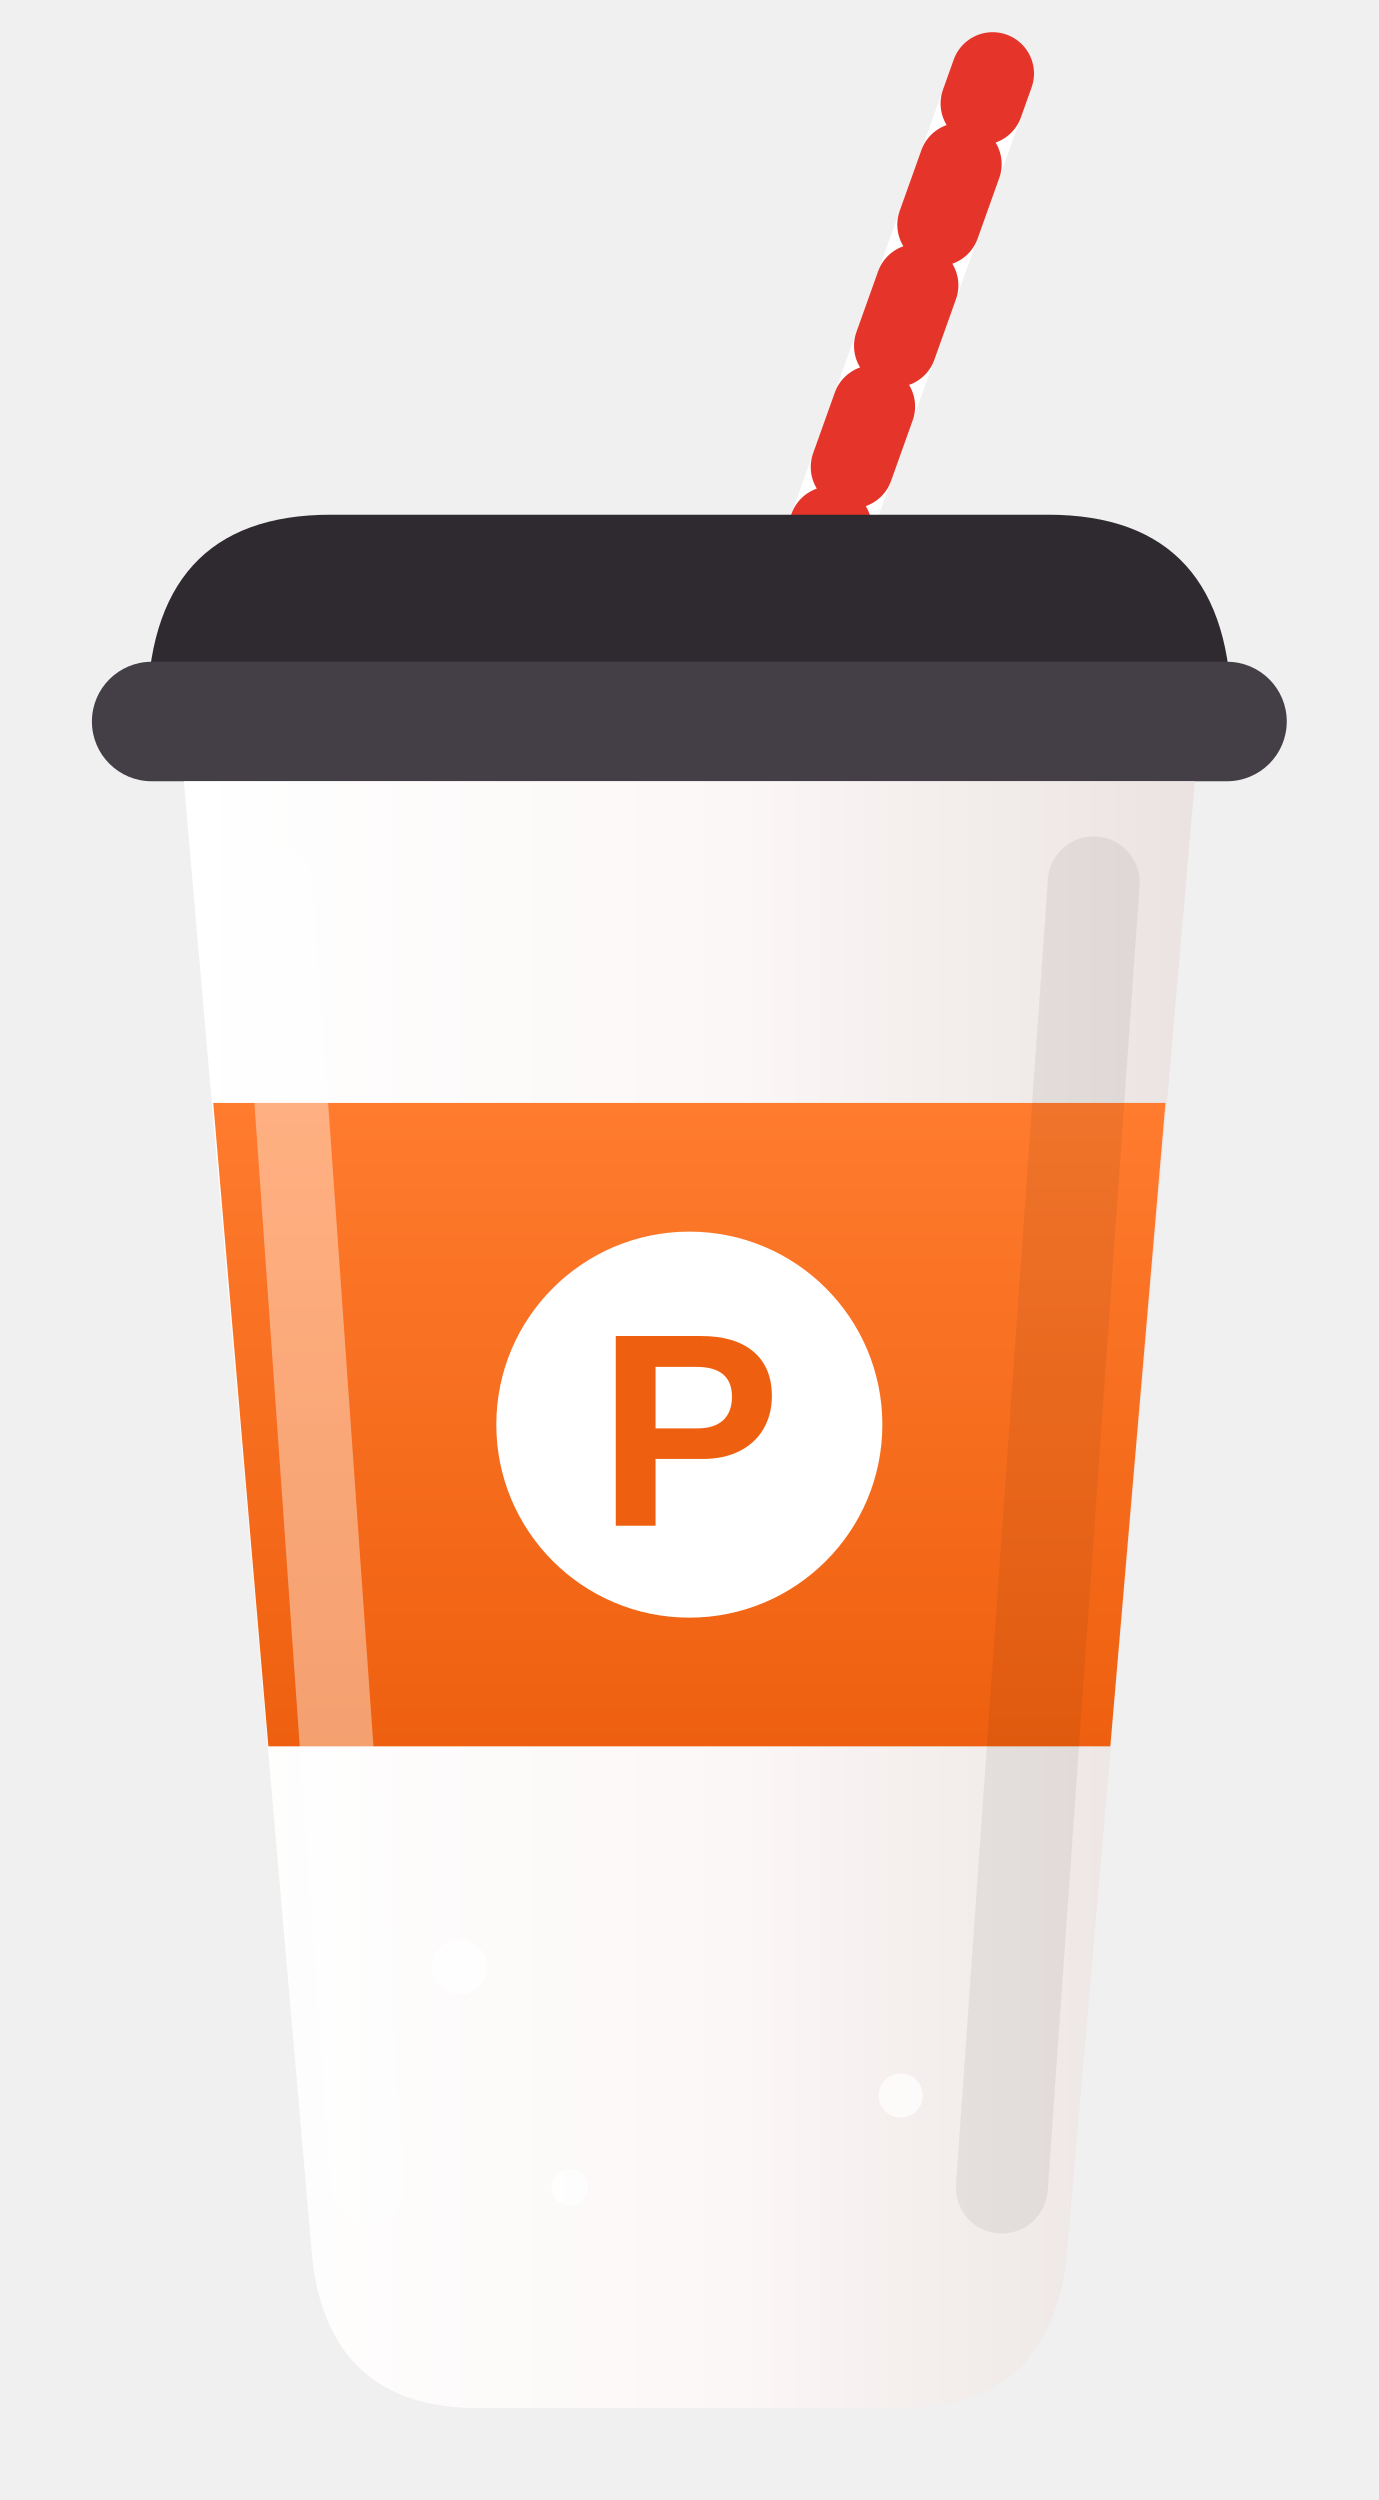
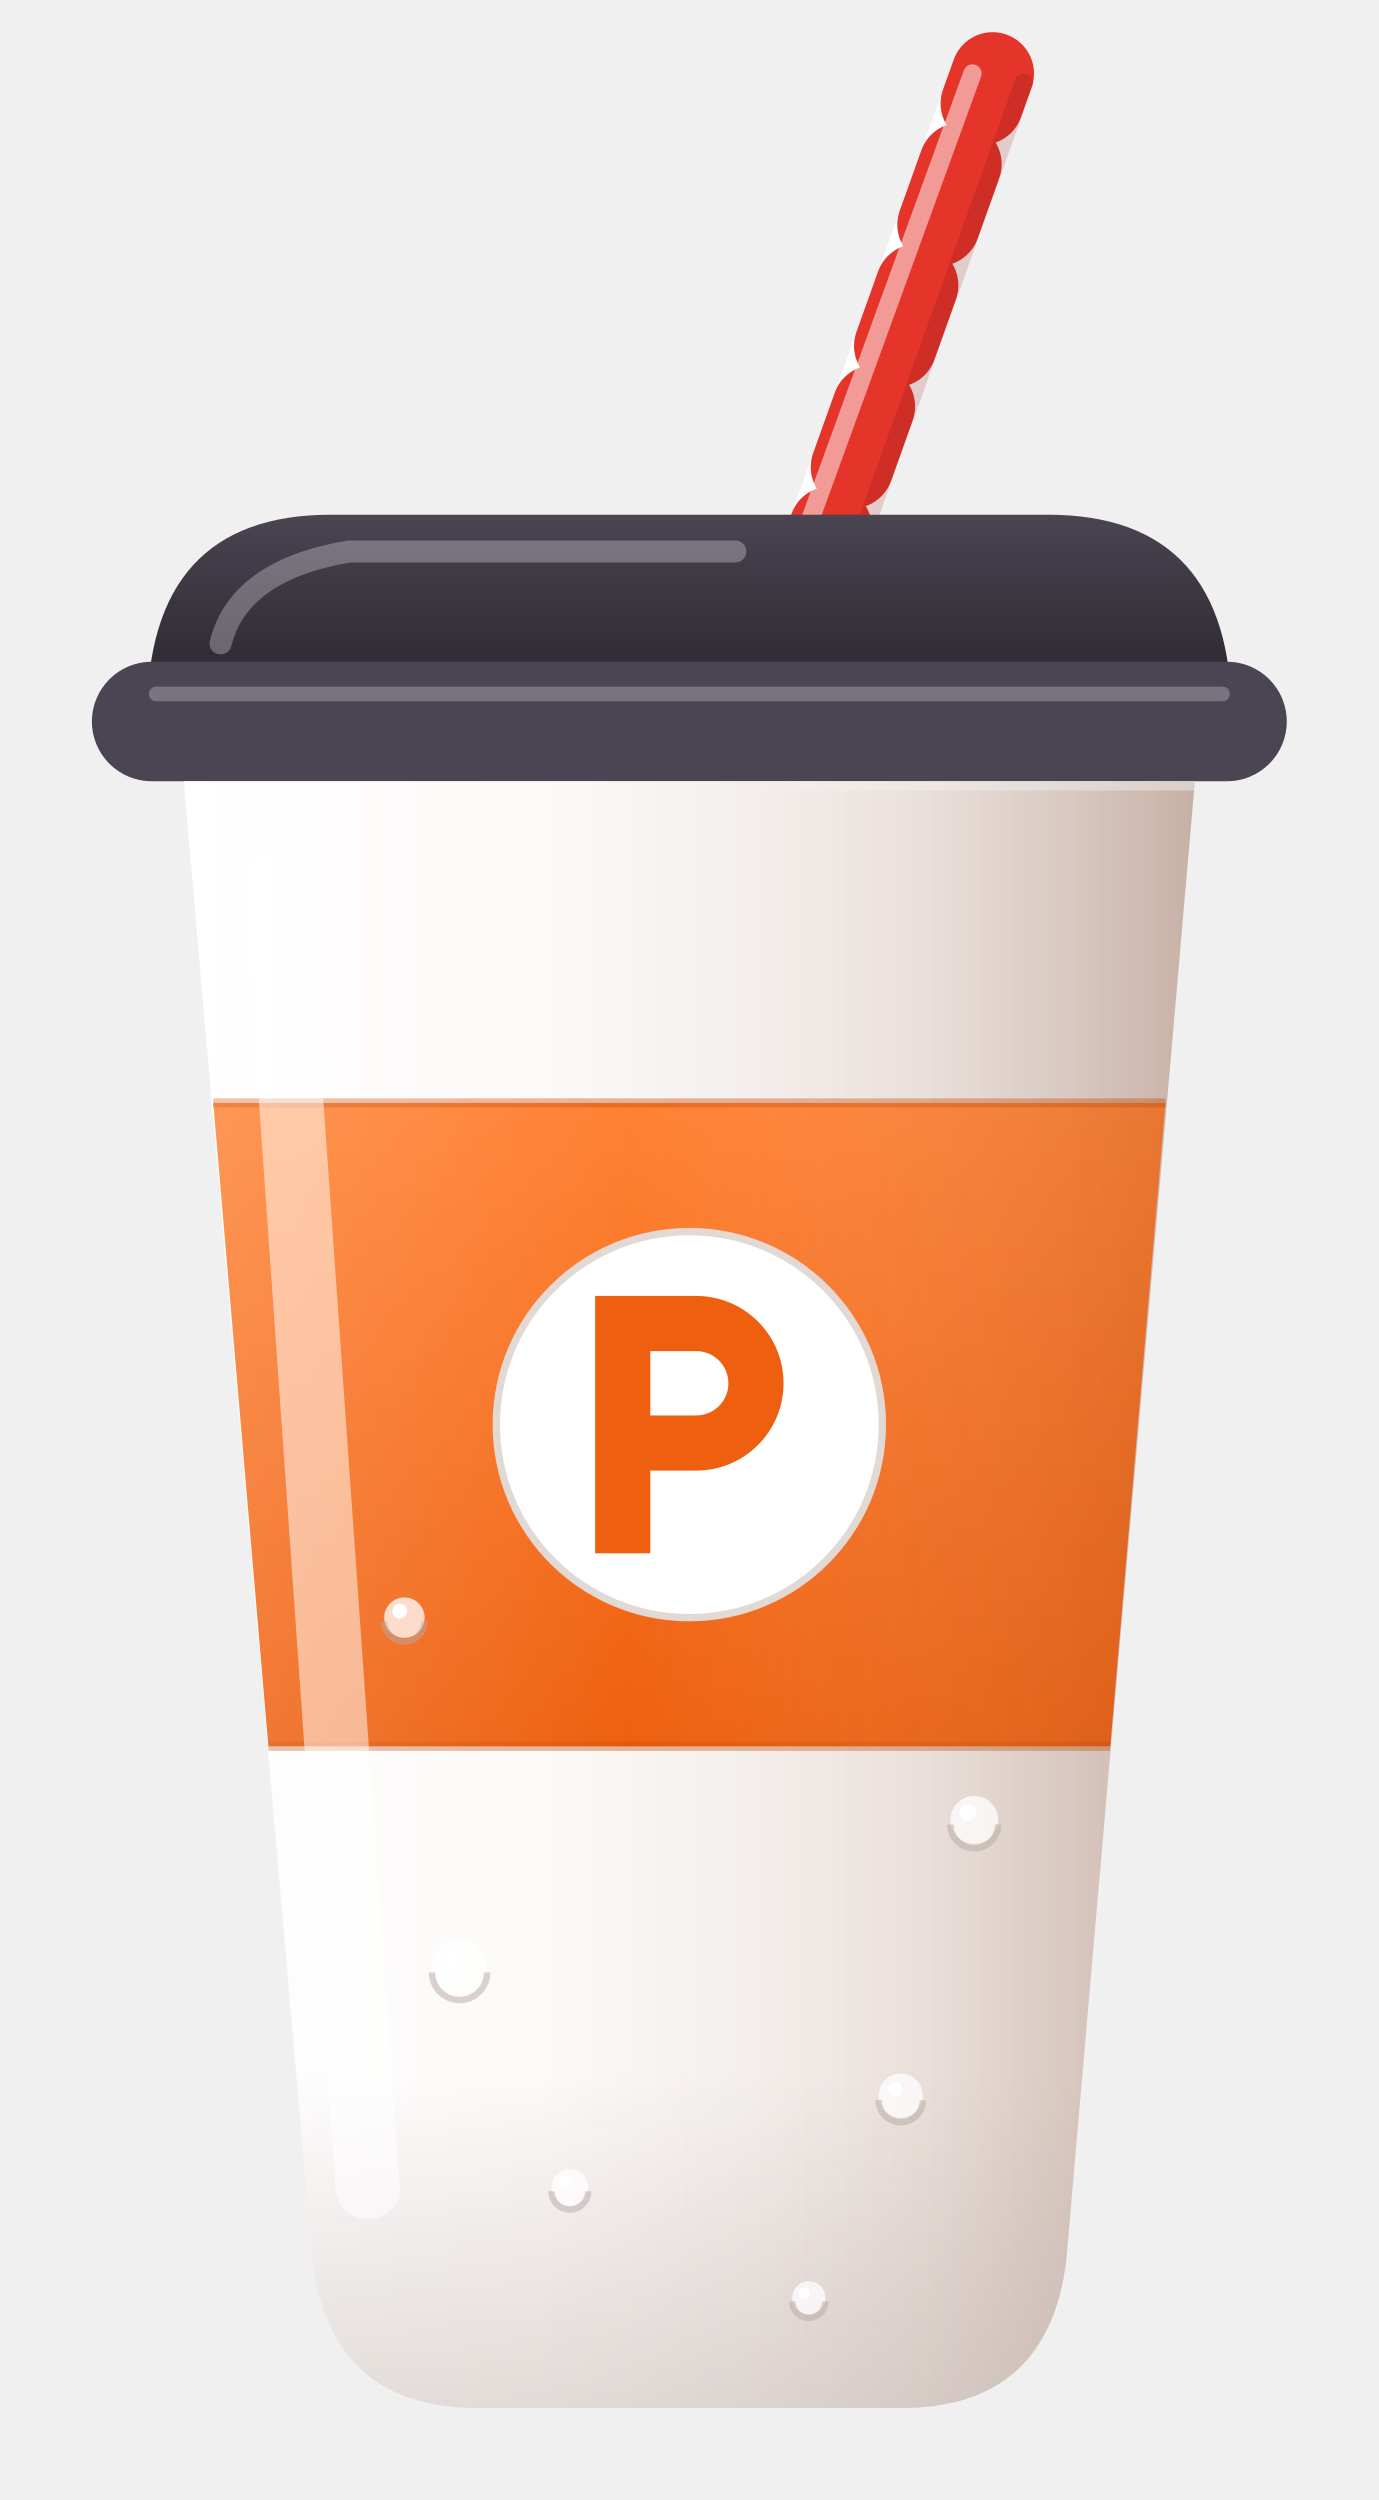
<svg xmlns="http://www.w3.org/2000/svg" viewBox="0 0 150 272" width="150" height="272" role="img" aria-label="Takeaway drink">
  <defs>
    <linearGradient id="dr-cup" x1="0" y1="0" x2="1" y2="0">
      <stop offset="0" stop-color="#FFFFFF" />
-       <stop offset="0.55" stop-color="#FBF7F6" />
-       <stop offset="1" stop-color="#EAE3E1" />
+       <stop offset="0.35" stop-color="#FCF9F8" />
+       <stop offset="0.75" stop-color="#EDE6E3" />
+       <stop offset="1" stop-color="#D9CFCB" />
    </linearGradient>
    <linearGradient id="dr-band" x1="0" y1="0" x2="0" y2="1">
-       <stop offset="0" stop-color="#FF7B2E" />
+       <stop offset="0" stop-color="#FF8133" />
      <stop offset="1" stop-color="#EE600F" />
    </linearGradient>
+     <linearGradient id="dr-side" x1="0" y1="0" x2="1" y2="0">
+       <stop offset="0" stop-color="#fff" stop-opacity="0.22" />
+       <stop offset="0.45" stop-color="#fff" stop-opacity="0" />
+       <stop offset="1" stop-color="#7A2A00" stop-opacity="0.26" />
+     </linearGradient>
+     <linearGradient id="dr-foot" x1="0" y1="0" x2="0" y2="1">
+       <stop offset="0" stop-color="#B7A8A2" stop-opacity="0" />
+       <stop offset="1" stop-color="#B7A8A2" stop-opacity="0.4" />
+     </linearGradient>
+     <linearGradient id="dr-lid" x1="0" y1="0" x2="0" y2="1">
+       <stop offset="0" stop-color="#4B4451" />
+       <stop offset="1" stop-color="#26222A" />
+     </linearGradient>
+     <clipPath id="dr-body">
+       <path d="M20 85H130L116 246Q114 262 98 262H52Q36 262 34 246Z" />
+     </clipPath>
  </defs>
  <line x1="88" y1="64" x2="108" y2="8" stroke="#fff" stroke-width="9" stroke-linecap="round" />
  <line x1="88" y1="64" x2="108" y2="8" stroke="#E5342A" stroke-width="9" stroke-linecap="round" stroke-dasharray="7 7" />
-   <path d="M16 78Q16 56 36 56H114Q134 56 134 78Z" fill="#2E2A30" />
-   <rect x="10" y="72" width="130" height="13" rx="6.5" fill="#443E47" />
+   <line x1="85.8" y1="63" x2="105.8" y2="8" stroke="#fff" stroke-width="2" stroke-linecap="round" opacity="0.5" />
+   <line x1="91.4" y1="65" x2="111.4" y2="9" stroke="#7A1810" stroke-width="2" stroke-linecap="round" opacity="0.22" />
+   <path d="M16 78Q16 56 36 56H114Q134 56 134 78Z" fill="url(#dr-lid)" />
+   <path d="M24 70Q26 62 38 60H80" fill="none" stroke="#fff" stroke-width="2.4" stroke-linecap="round" opacity="0.28" />
+   <rect x="10" y="72" width="130" height="13" rx="6.5" fill="#4B4452" />
+   <path d="M17 75.5H133" stroke="#fff" stroke-width="1.6" stroke-linecap="round" opacity="0.25" />
  <path d="M20 85H130L116 246Q114 262 98 262H52Q36 262 34 246Z" fill="url(#dr-cup)" />
-   <path d="M23.2 120H126.8L120.8 190H29.2Z" fill="url(#dr-band)" />
+   <g clip-path="url(#dr-body)">
+     <path d="M23.2 120H126.8L120.8 190H29.2Z" fill="url(#dr-band)" />
+     <path d="M23.2 120H126.8M29.2 190H120.8" stroke="#C94E08" stroke-width="1" opacity="0.4" />
+     <rect x="10" y="86" width="130" height="180" fill="url(#dr-side)" />
+     <rect x="10" y="226" width="130" height="38" fill="url(#dr-foot)" />
+     <path d="M30 96 40 238" stroke="#fff" stroke-width="7" stroke-linecap="round" opacity="0.5" />
+   </g>
  <circle cx="75" cy="155" r="21" fill="#fff" />
-   <text x="75" y="166" text-anchor="middle" font-family="Arial, Helvetica, sans-serif" font-weight="800" font-size="30" fill="#EE600F">P</text>
-   <path d="M30 96 40 238" stroke="#fff" stroke-width="8" stroke-linecap="round" opacity="0.4" />
-   <path d="M119 96 109 238" stroke="#000" stroke-width="10" stroke-linecap="round" opacity="0.06" />
-   <g fill="#fff" opacity="0.7">
-     <circle cx="50" cy="214" r="3" />
-     <circle cx="98" cy="228" r="2.4" />
-     <circle cx="62" cy="238" r="2" />
+   <circle cx="75" cy="155" r="21" fill="none" stroke="#E2D9D5" stroke-width="0.8" />
+   <g transform="translate(72.75 155)">
+     <path d="M-8 -14H3A9.5 9.5 0 0 1 3 5H-2V14H-8Z M-2 -8H3A3.5 3.5 0 0 1 3 -1H-2Z" fill="#EE600F" fill-rule="evenodd" />
  </g>
+   <circle cx="50" cy="214" r="3" fill="#fff" opacity="0.75" />
+   <circle cx="49.3" cy="213.1" r="1" fill="#fff" />
+   <path d="M47 214.6A3 3 0 0 0 53 214.6" fill="none" stroke="#B7A8A2" stroke-width="0.7" opacity="0.5" />
+   <circle cx="98" cy="228" r="2.4" fill="#fff" opacity="0.75" />
+   <circle cx="97.4" cy="227.3" r="0.8" fill="#fff" />
+   <path d="M95.6 228.5A2.4 2.4 0 0 0 100.4 228.5" fill="none" stroke="#B7A8A2" stroke-width="0.7" opacity="0.5" />
+   <circle cx="62" cy="238" r="2" fill="#fff" opacity="0.75" />
+   <circle cx="61.5" cy="237.4" r="0.7" fill="#fff" />
+   <path d="M60 238.4A2 2 0 0 0 64 238.4" fill="none" stroke="#B7A8A2" stroke-width="0.7" opacity="0.5" />
+   <circle cx="44" cy="176" r="2.2" fill="#fff" opacity="0.75" />
+   <circle cx="43.5" cy="175.3" r="0.8" fill="#fff" />
+   <path d="M41.8 176.4A2.2 2.2 0 0 0 46.2 176.4" fill="none" stroke="#B7A8A2" stroke-width="0.7" opacity="0.5" />
+   <circle cx="106" cy="198" r="2.6" fill="#fff" opacity="0.75" />
+   <circle cx="105.3" cy="197.2" r="0.9" fill="#fff" />
+   <path d="M103.4 198.5A2.6 2.6 0 0 0 108.6 198.5" fill="none" stroke="#B7A8A2" stroke-width="0.7" opacity="0.5" />
+   <circle cx="88" cy="250" r="1.8" fill="#fff" opacity="0.75" />
+   <circle cx="87.5" cy="249.5" r="0.6" fill="#fff" />
+   <path d="M86.2 250.4A1.8 1.8 0 0 0 89.8 250.4" fill="none" stroke="#B7A8A2" stroke-width="0.7" opacity="0.5" />
</svg>
